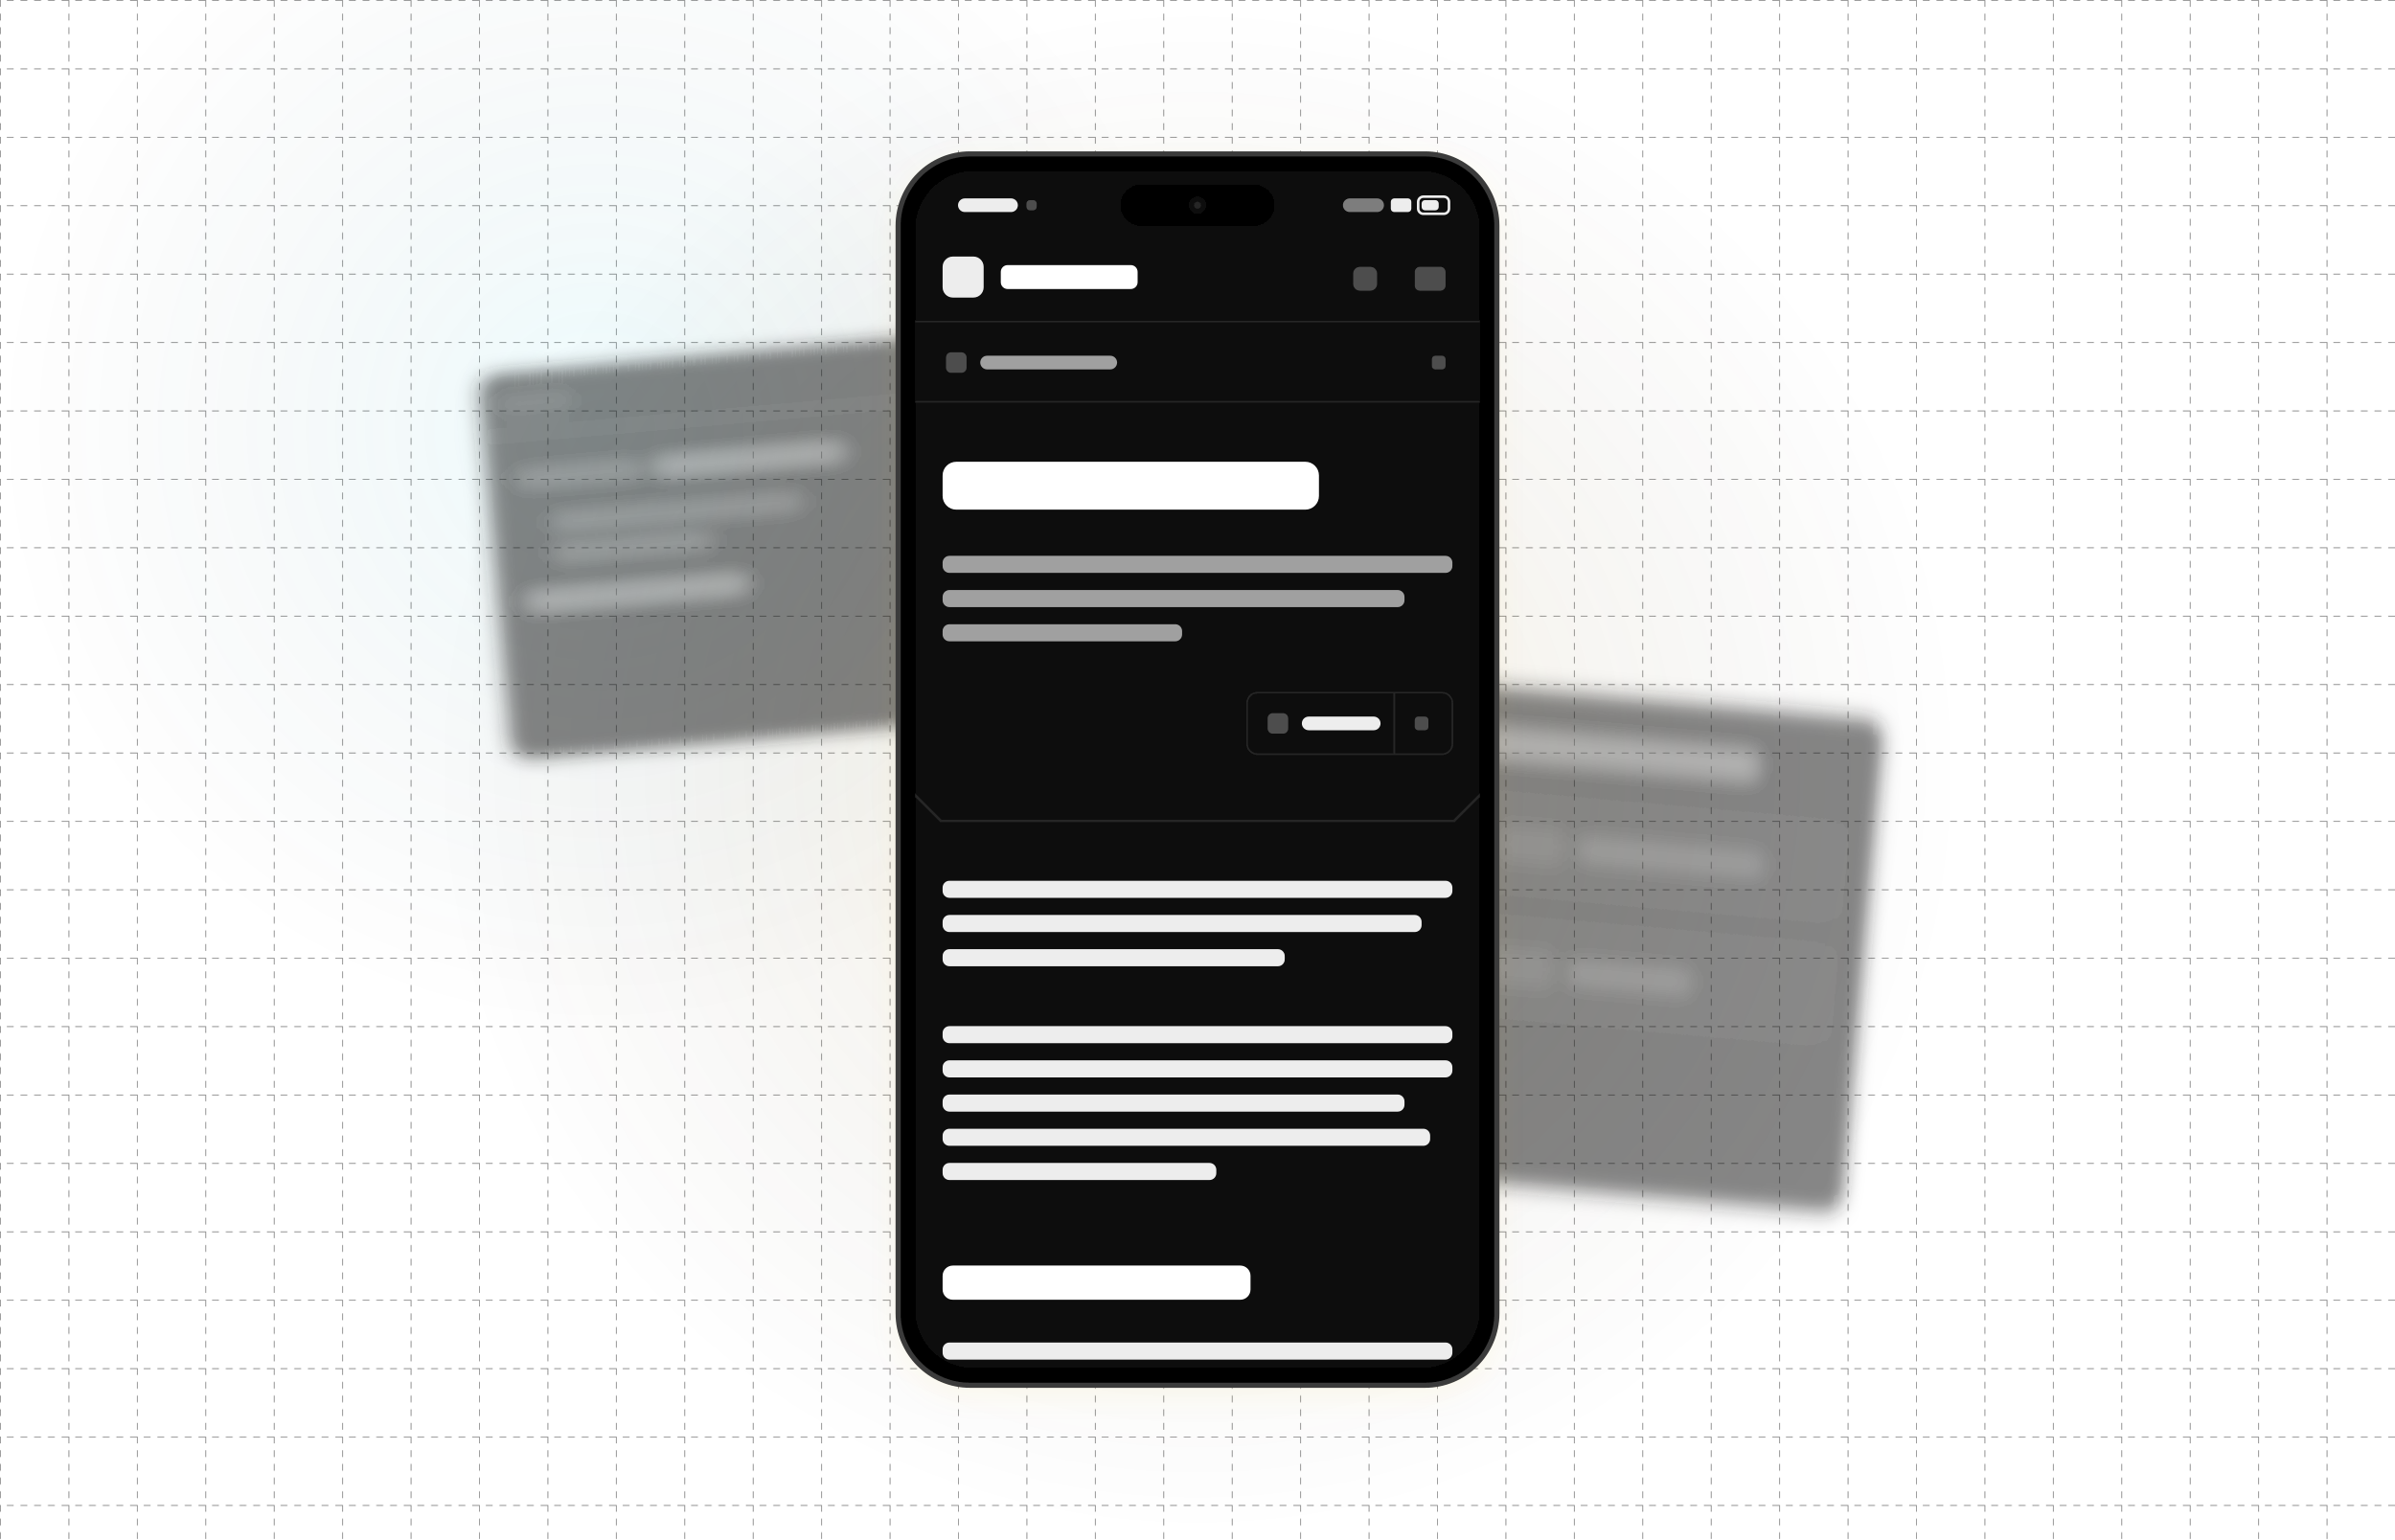
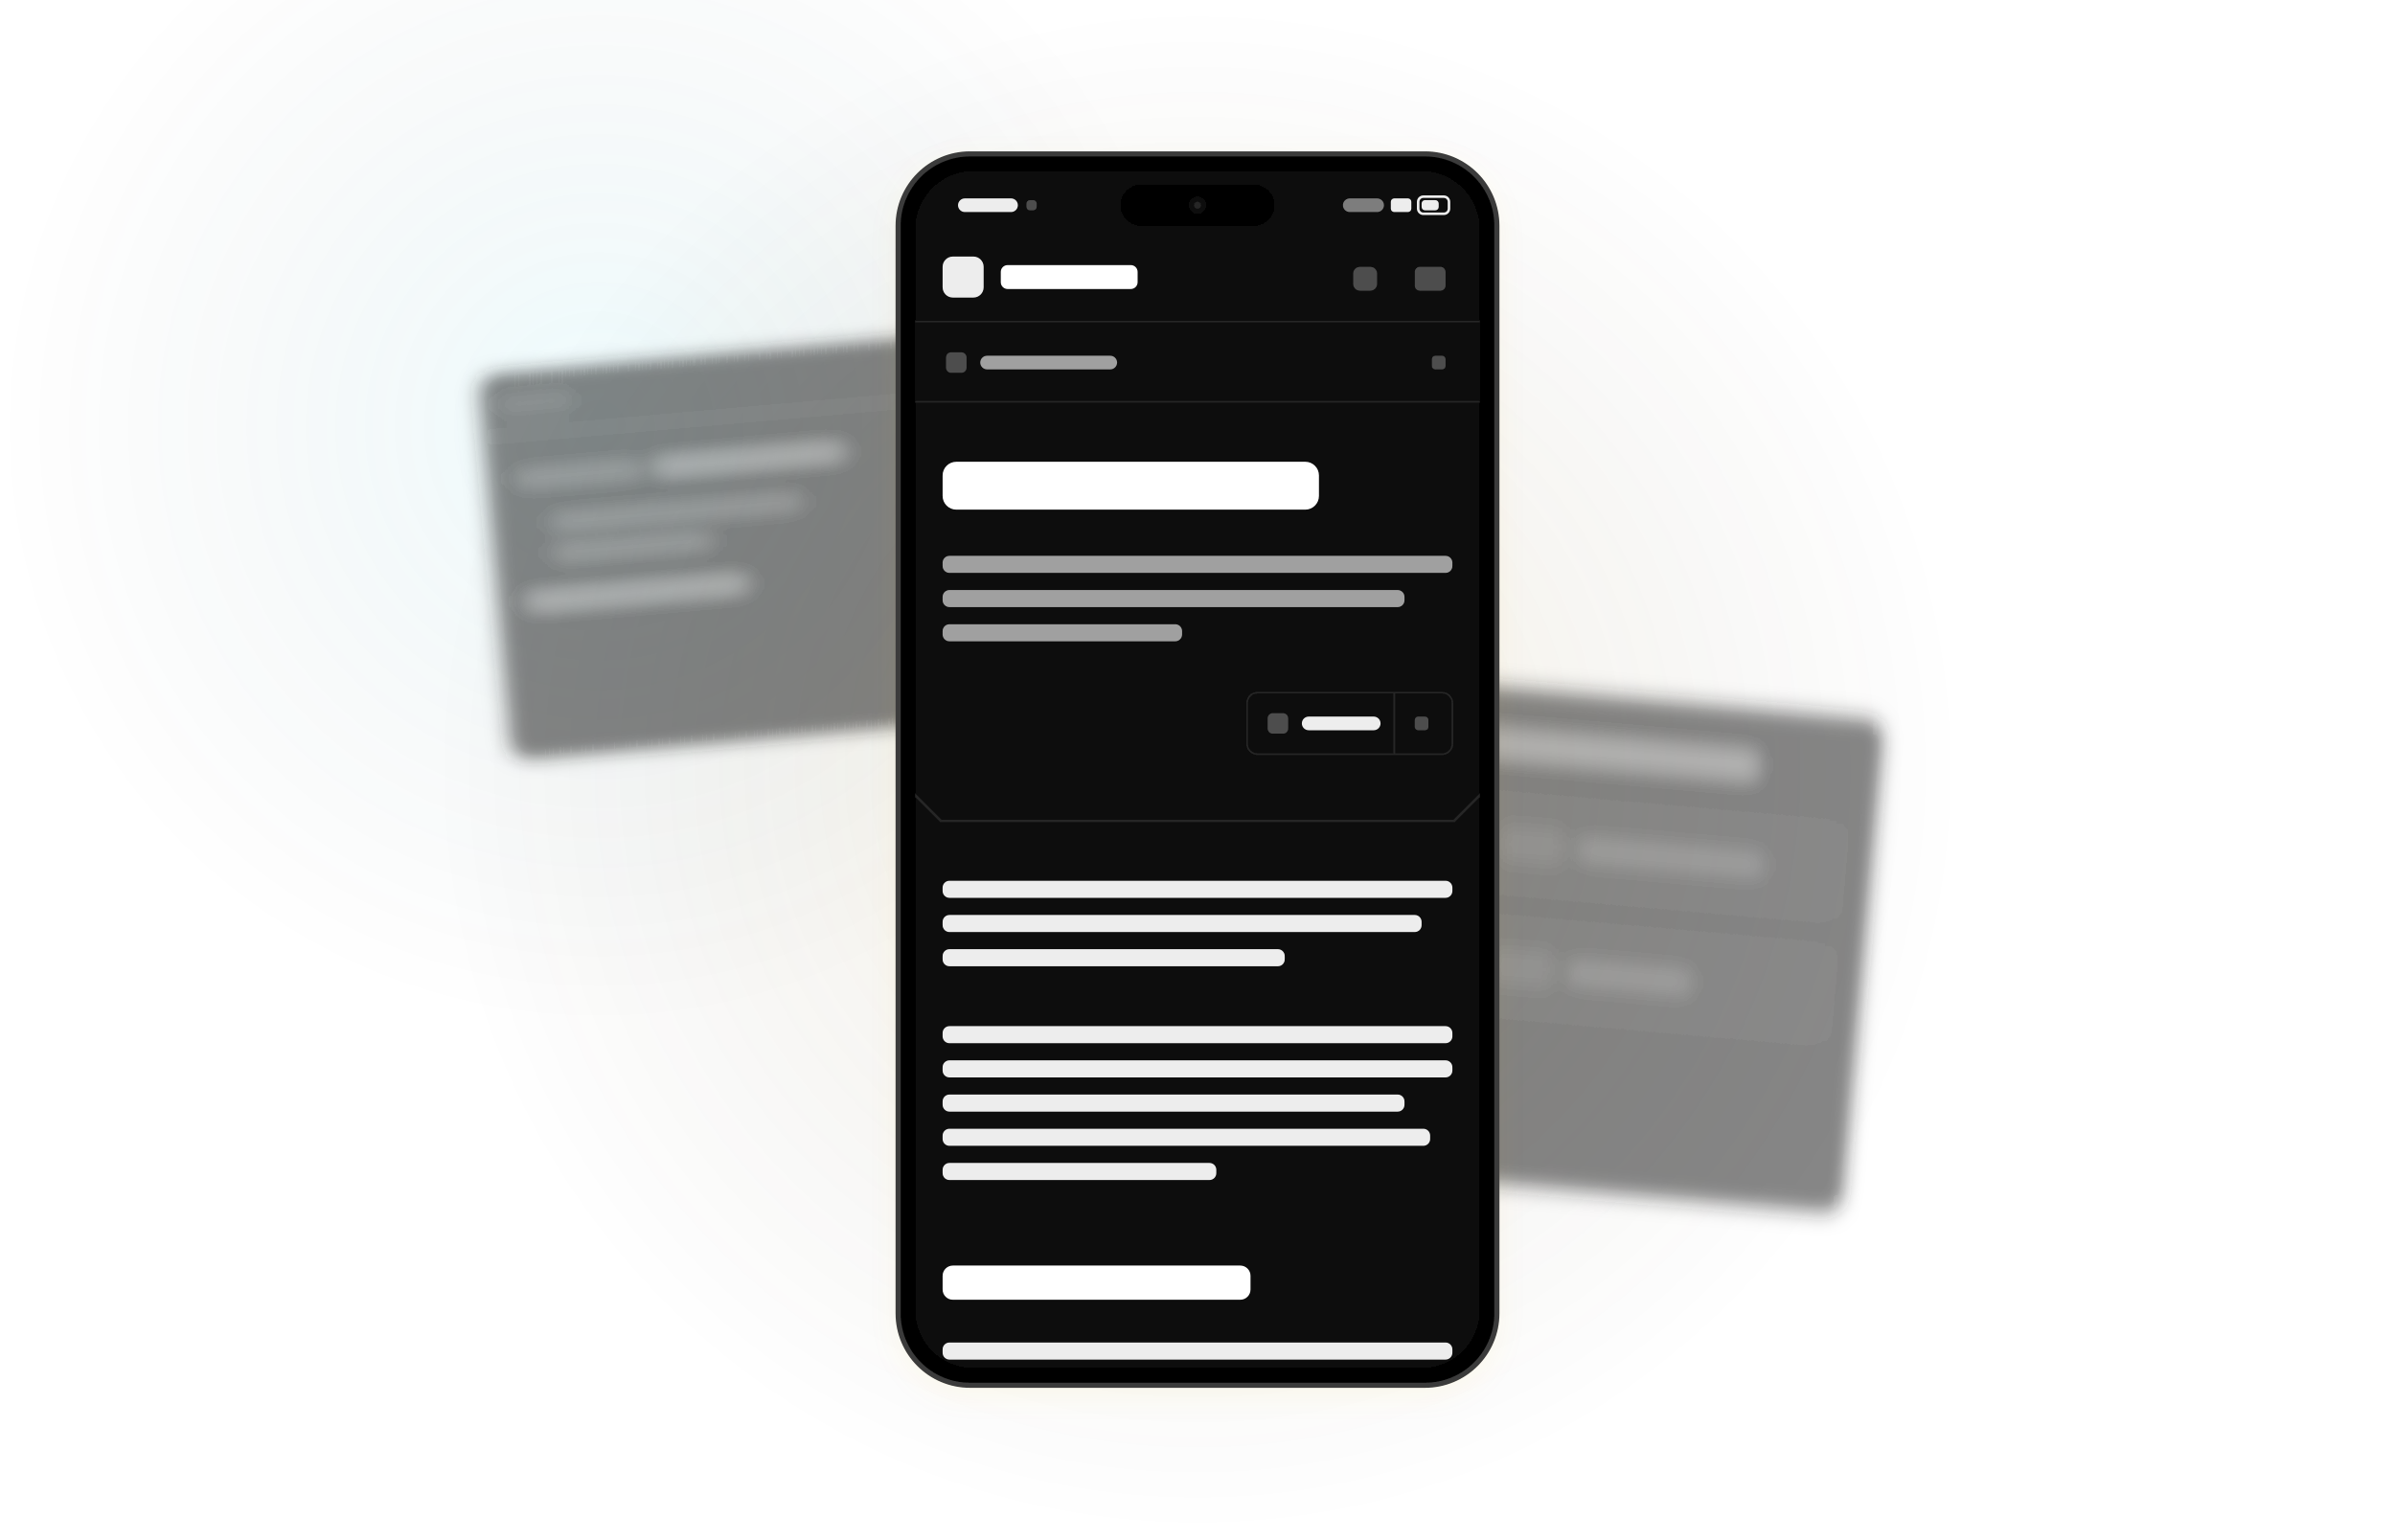
<svg xmlns="http://www.w3.org/2000/svg" viewBox="0 0 1400 900" width="100%" height="100%" fill="none" style="background-color: transparent; color-scheme: dark;">
  <defs>
-     <pattern id="bg-grid-mob" width="40" height="40" patternUnits="userSpaceOnUse">
-       <path d="M 40 0 L 0 0 0 40" fill="none" stroke="rgb(38, 38, 38)" stroke-width="0.5" stroke-dasharray="4 4" />
-     </pattern>
    <radialGradient id="glow-gold-mob" cx="50%" cy="50%" r="50%">
      <stop offset="0%" stop-color="rgb(232, 185, 58)" stop-opacity="0.12" />
      <stop offset="100%" stop-color="rgb(10, 10, 10)" stop-opacity="0" />
    </radialGradient>
    <radialGradient id="glow-cyan-mob" cx="50%" cy="50%" r="50%">
      <stop offset="0%" stop-color="rgb(42, 220, 245)" stop-opacity="0.08" />
      <stop offset="100%" stop-color="rgb(10, 10, 10)" stop-opacity="0" />
    </radialGradient>
    <filter id="shadow-mob" x="-20%" y="-20%" width="140%" height="140%">
      <feDropShadow dx="0" dy="15" stdDeviation="20" flood-color="rgb(0,0,0)" flood-opacity="0.85" />
      <feDropShadow dx="0" dy="5" stdDeviation="8" flood-color="rgb(232,185,58)" flood-opacity="0.06" />
    </filter>
    <filter id="blur-bg" x="-20%" y="-20%" width="140%" height="140%">
      <feGaussianBlur stdDeviation="6" />
    </filter>
  </defs>
  <rect width="100%" height="100%" fill="transparent" />
  <rect width="100%" height="100%" fill="url(#bg-grid-mob)" />
  <circle cx="700" cy="450" r="450" fill="url(#glow-gold-mob)" />
  <circle cx="350" cy="250" r="350" fill="url(#glow-cyan-mob)" />
  <g transform="translate(280, 220) rotate(-5) scale(0.9)" filter="url(#blur-bg)" opacity="0.5">
    <rect x="0" y="0" width="300" height="250" rx="12" fill="rgb(16, 16, 16)" stroke="rgb(38, 38, 38)" stroke-width="2" />
    <circle cx="20" cy="20" r="5" fill="rgb(58, 58, 58)" />
    <circle cx="35" cy="20" r="5" fill="rgb(58, 58, 58)" />
    <circle cx="50" cy="20" r="5" fill="rgb(58, 58, 58)" />
    <path d="M 0 40 L 300 40" stroke="rgb(38, 38, 38)" stroke-width="2" />
    <rect x="20" y="65" width="80" height="8" rx="4" fill="rgb(77, 77, 77)" />
    <rect x="110" y="65" width="120" height="8" rx="4" fill="rgb(125, 125, 125)" />
    <rect x="40" y="95" width="160" height="8" rx="4" fill="rgb(77, 77, 77)" />
    <rect x="40" y="115" width="100" height="8" rx="4" fill="rgb(77, 77, 77)" />
    <rect x="20" y="145" width="140" height="8" rx="4" fill="rgb(125, 125, 125)" />
  </g>
  <g transform="translate(850, 400) rotate(5) scale(0.9)" filter="url(#blur-bg)" opacity="0.5">
    <rect x="0" y="0" width="280" height="320" rx="12" fill="rgb(16, 16, 16)" stroke="rgb(38, 38, 38)" stroke-width="2" />
    <rect x="20" y="30" width="180" height="12" rx="4" fill="rgb(125, 125, 125)" />
    <rect x="20" y="70" width="240" height="60" rx="8" fill="rgb(24, 24, 24)" stroke="rgb(38, 38, 38)" stroke-width="1" />
    <rect x="40" y="90" width="40" height="20" rx="4" fill="rgb(77, 77, 77)" opacity="0.5" />
    <rect x="90" y="95" width="120" height="10" rx="5" fill="rgb(77, 77, 77)" />
    <rect x="20" y="150" width="240" height="60" rx="8" fill="rgb(24, 24, 24)" stroke="rgb(38, 38, 38)" stroke-width="1" />
    <rect x="40" y="170" width="40" height="20" rx="4" fill="rgb(77, 77, 77)" opacity="0.5" />
    <rect x="90" y="175" width="80" height="10" rx="5" fill="rgb(77, 77, 77)" />
  </g>
  <g transform="translate(525, 90)" filter="url(#shadow-mob)">
    <rect x="0" y="0" width="350" height="720" rx="42" fill="rgb(0, 0, 0)" stroke="rgb(58, 58, 58)" stroke-width="3" />
    <g transform="translate(10, 10)">
      <clipPath id="screen-clip">
        <rect x="0" y="0" width="330" height="700" rx="34" />
      </clipPath>
      <g clip-path="url(#screen-clip)">
        <rect x="0" y="0" width="330" height="700" fill="rgb(10, 10, 10)" />
        <g transform="translate(0, 4)">
          <rect x="25" y="12" width="35" height="8" rx="4" fill="rgb(237, 237, 237)" />
          <rect x="65" y="13" width="6" height="6" rx="2" fill="rgb(77, 77, 77)" />
          <rect x="250" y="12" width="24" height="8" rx="4" fill="rgb(125, 125, 125)" />
          <rect x="278" y="12" width="12" height="8" rx="2" fill="rgb(237, 237, 237)" />
          <rect x="294" y="11" width="18" height="10" rx="3" fill="none" stroke="rgb(237, 237, 237)" stroke-width="1.5" />
          <rect x="296" y="13" width="10" height="6" rx="2" fill="rgb(237, 237, 237)" />
        </g>
        <g transform="translate(16, 50)">
          <rect x="0" y="0" width="24" height="24" rx="6" fill="rgb(237, 237, 237)" />
          <rect x="34" y="5" width="80" height="14" rx="4" fill="rgb(255, 255, 255)" />
        </g>
        <rect x="256" y="56" width="14" height="14" rx="4" fill="rgb(77, 77, 77)" />
        <rect x="292" y="56" width="18" height="14" rx="3" fill="rgb(77, 77, 77)" />
        <line x1="0" y1="88" x2="330" y2="88" stroke="rgb(38, 38, 38)" stroke-width="1" />
        <rect x="0" y="89" width="330" height="46" fill="rgb(13, 13, 13)" />
        <rect x="18" y="106" width="12" height="12" rx="3" fill="rgb(77, 77, 77)" />
        <rect x="38" y="108" width="80" height="8" rx="4" fill="rgb(160, 160, 160)" />
        <rect x="302" y="108" width="8" height="8" rx="2" fill="rgb(77, 77, 77)" />
        <line x1="0" y1="135" x2="330" y2="135" stroke="rgb(38, 38, 38)" stroke-width="1" />
        <rect x="16" y="170" width="220" height="28" rx="8" fill="rgb(255, 255, 255)" />
        <rect x="16" y="225" width="298" height="10" rx="4" fill="rgb(160, 160, 160)" />
        <rect x="16" y="245" width="270" height="10" rx="4" fill="rgb(160, 160, 160)" />
        <rect x="16" y="265" width="140" height="10" rx="4" fill="rgb(160, 160, 160)" />
        <g transform="translate(194, 305)">
          <rect x="0" y="0" width="120" height="36" rx="6" fill="rgb(13, 13, 13)" stroke="rgb(38, 38, 38)" stroke-width="1" />
          <line x1="86" y1="0" x2="86" y2="36" stroke="rgb(38, 38, 38)" stroke-width="1" />
          <rect x="12" y="12" width="12" height="12" rx="3" fill="rgb(77, 77, 77)" />
          <rect x="32" y="14" width="46" height="8" rx="4" fill="rgb(237, 237, 237)" />
          <rect x="98" y="14" width="8" height="8" rx="2" fill="rgb(77, 77, 77)" />
        </g>
        <path d="M -5 360 L 15 380 L 315 380 L 335 360" fill="none" stroke="rgb(38, 38, 38)" stroke-width="1.5" />
        <rect x="16" y="415" width="298" height="10" rx="4" fill="rgb(237, 237, 237)" />
        <rect x="16" y="435" width="280" height="10" rx="4" fill="rgb(237, 237, 237)" />
        <rect x="16" y="455" width="200" height="10" rx="4" fill="rgb(237, 237, 237)" />
        <rect x="16" y="500" width="298" height="10" rx="4" fill="rgb(237, 237, 237)" />
        <rect x="16" y="520" width="298" height="10" rx="4" fill="rgb(237, 237, 237)" />
        <rect x="16" y="540" width="270" height="10" rx="4" fill="rgb(237, 237, 237)" />
        <rect x="16" y="560" width="285" height="10" rx="4" fill="rgb(237, 237, 237)" />
        <rect x="16" y="580" width="160" height="10" rx="4" fill="rgb(237, 237, 237)" />
        <rect x="16" y="640" width="180" height="20" rx="6" fill="rgb(255, 255, 255)" />
        <rect x="16" y="685" width="298" height="10" rx="4" fill="rgb(237, 237, 237)" />
      </g>
      <rect x="120" y="8" width="90" height="24" rx="12" fill="rgb(0, 0, 0)" />
      <circle cx="165" cy="20" r="5" fill="rgb(16, 16, 16)" />
      <circle cx="165" cy="20" r="2" fill="rgb(38, 38, 38)" />
    </g>
  </g>
</svg>
